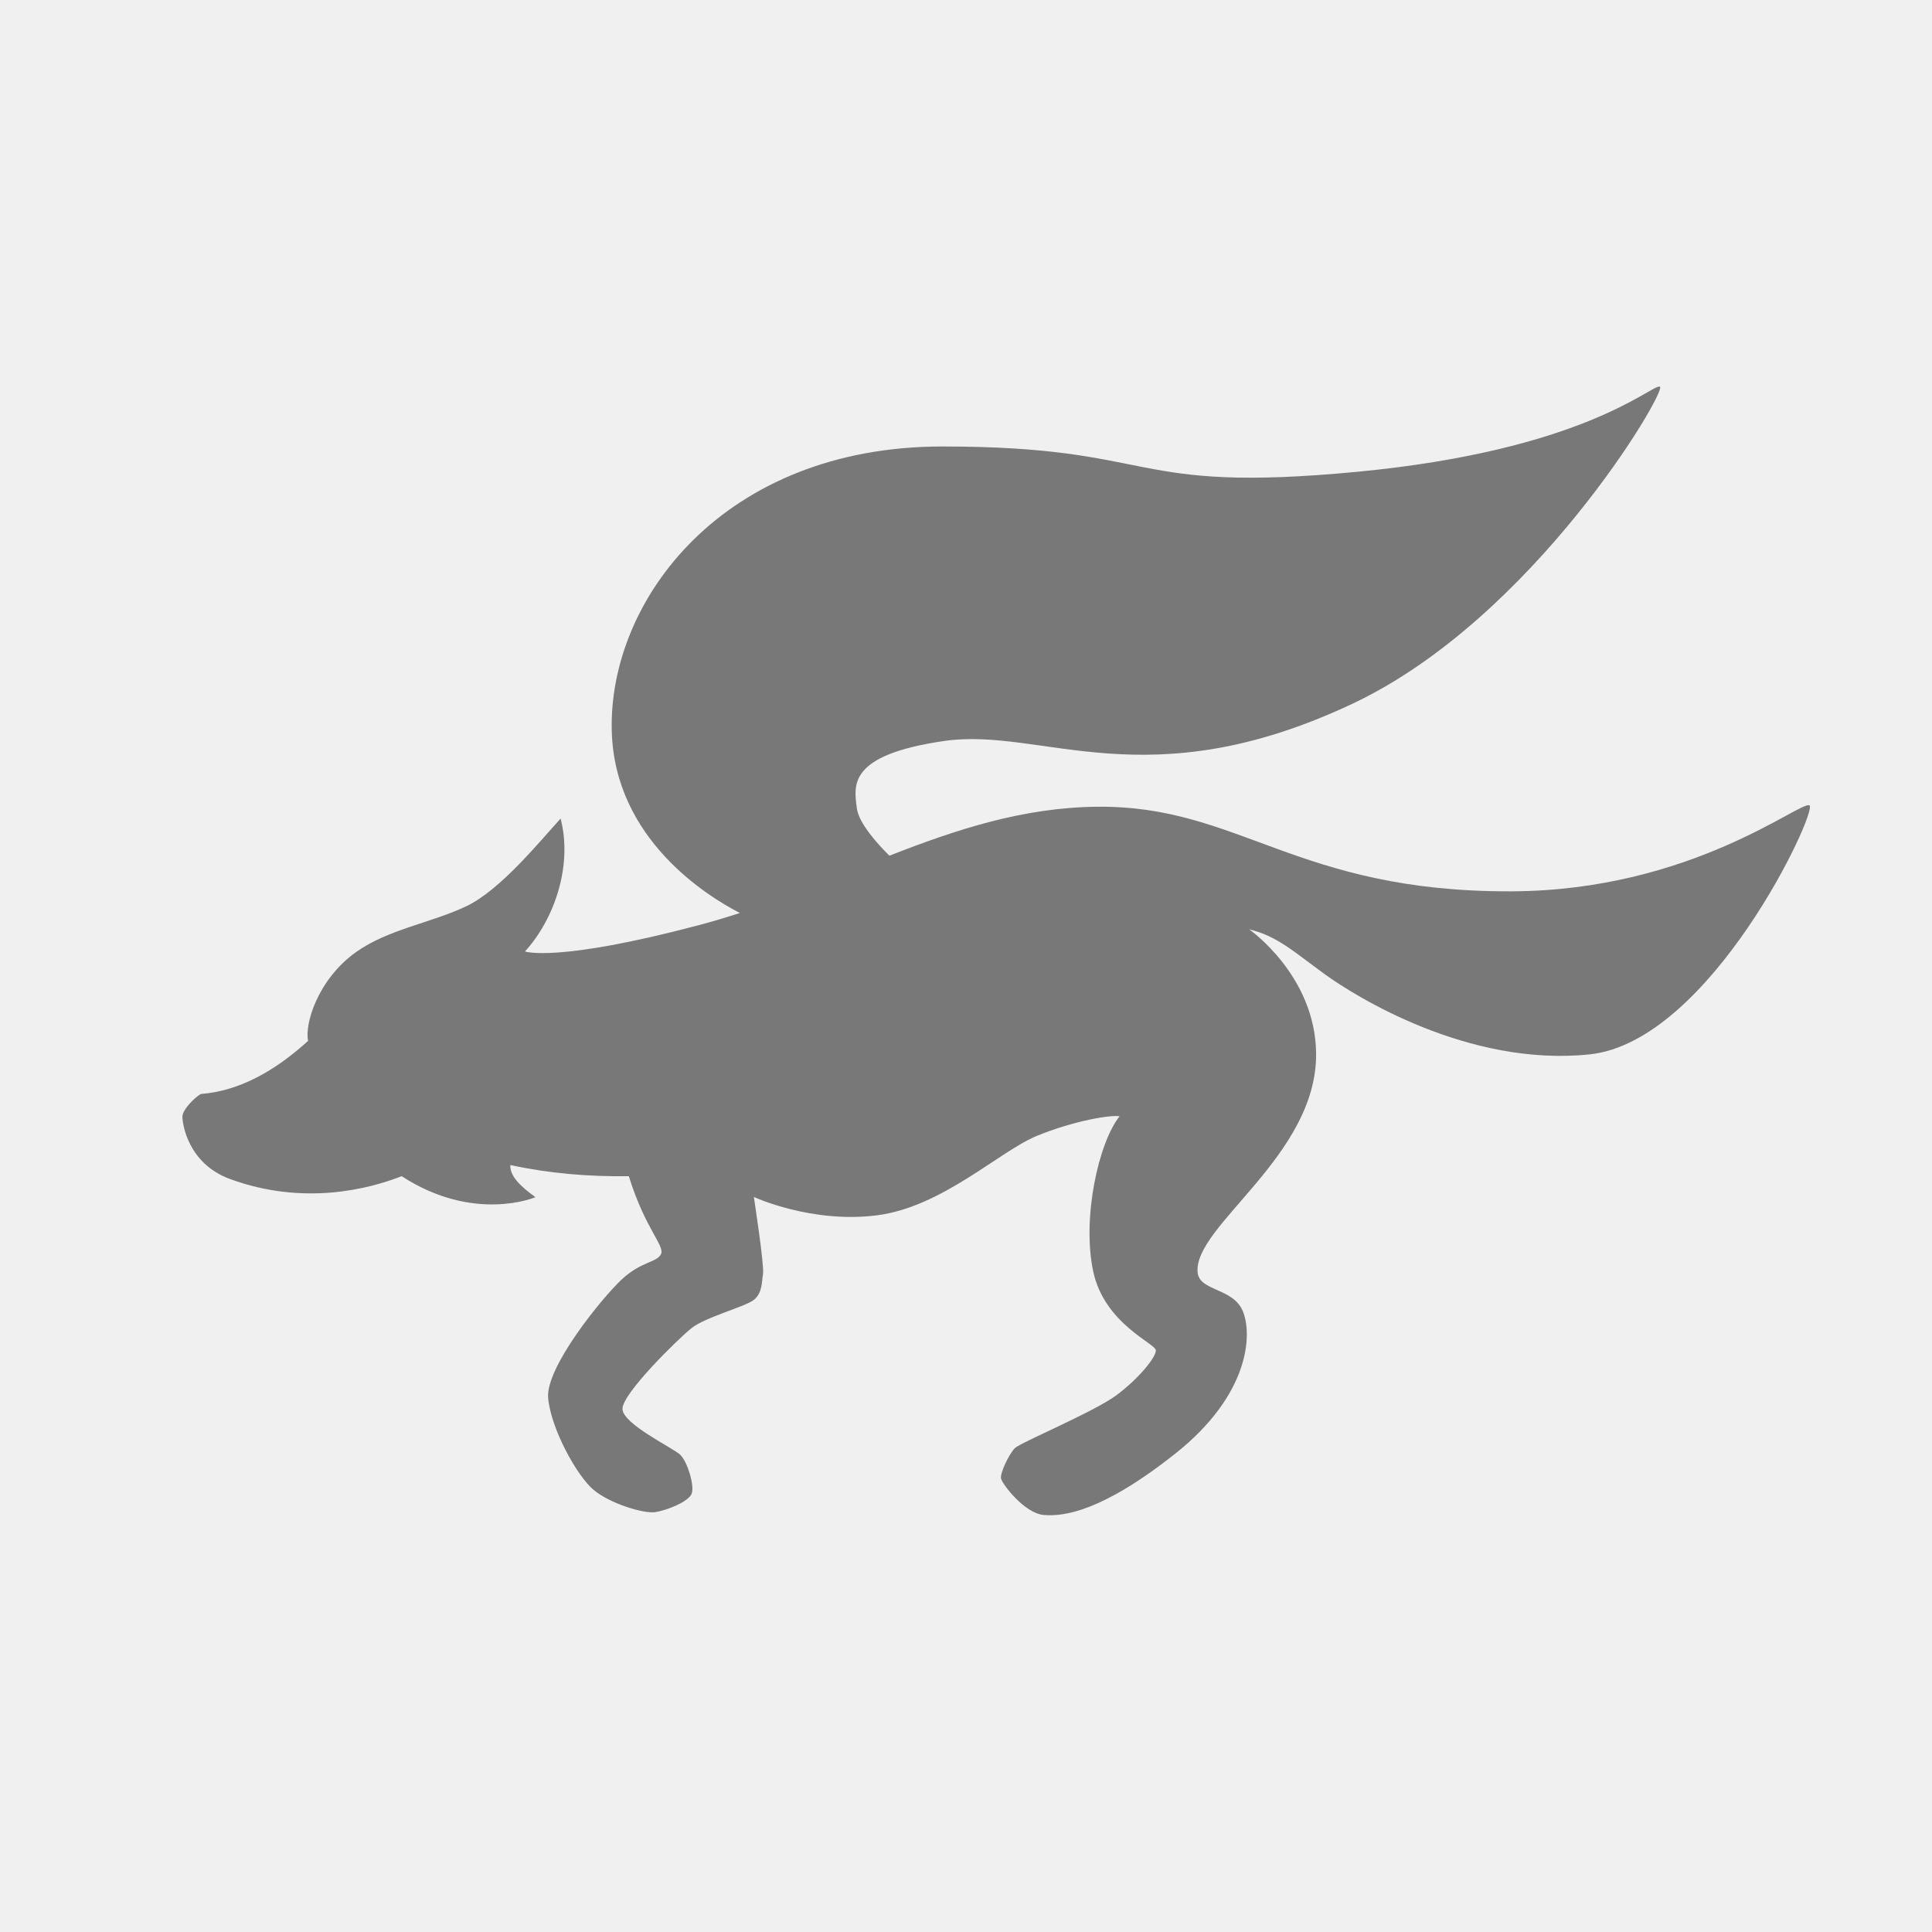
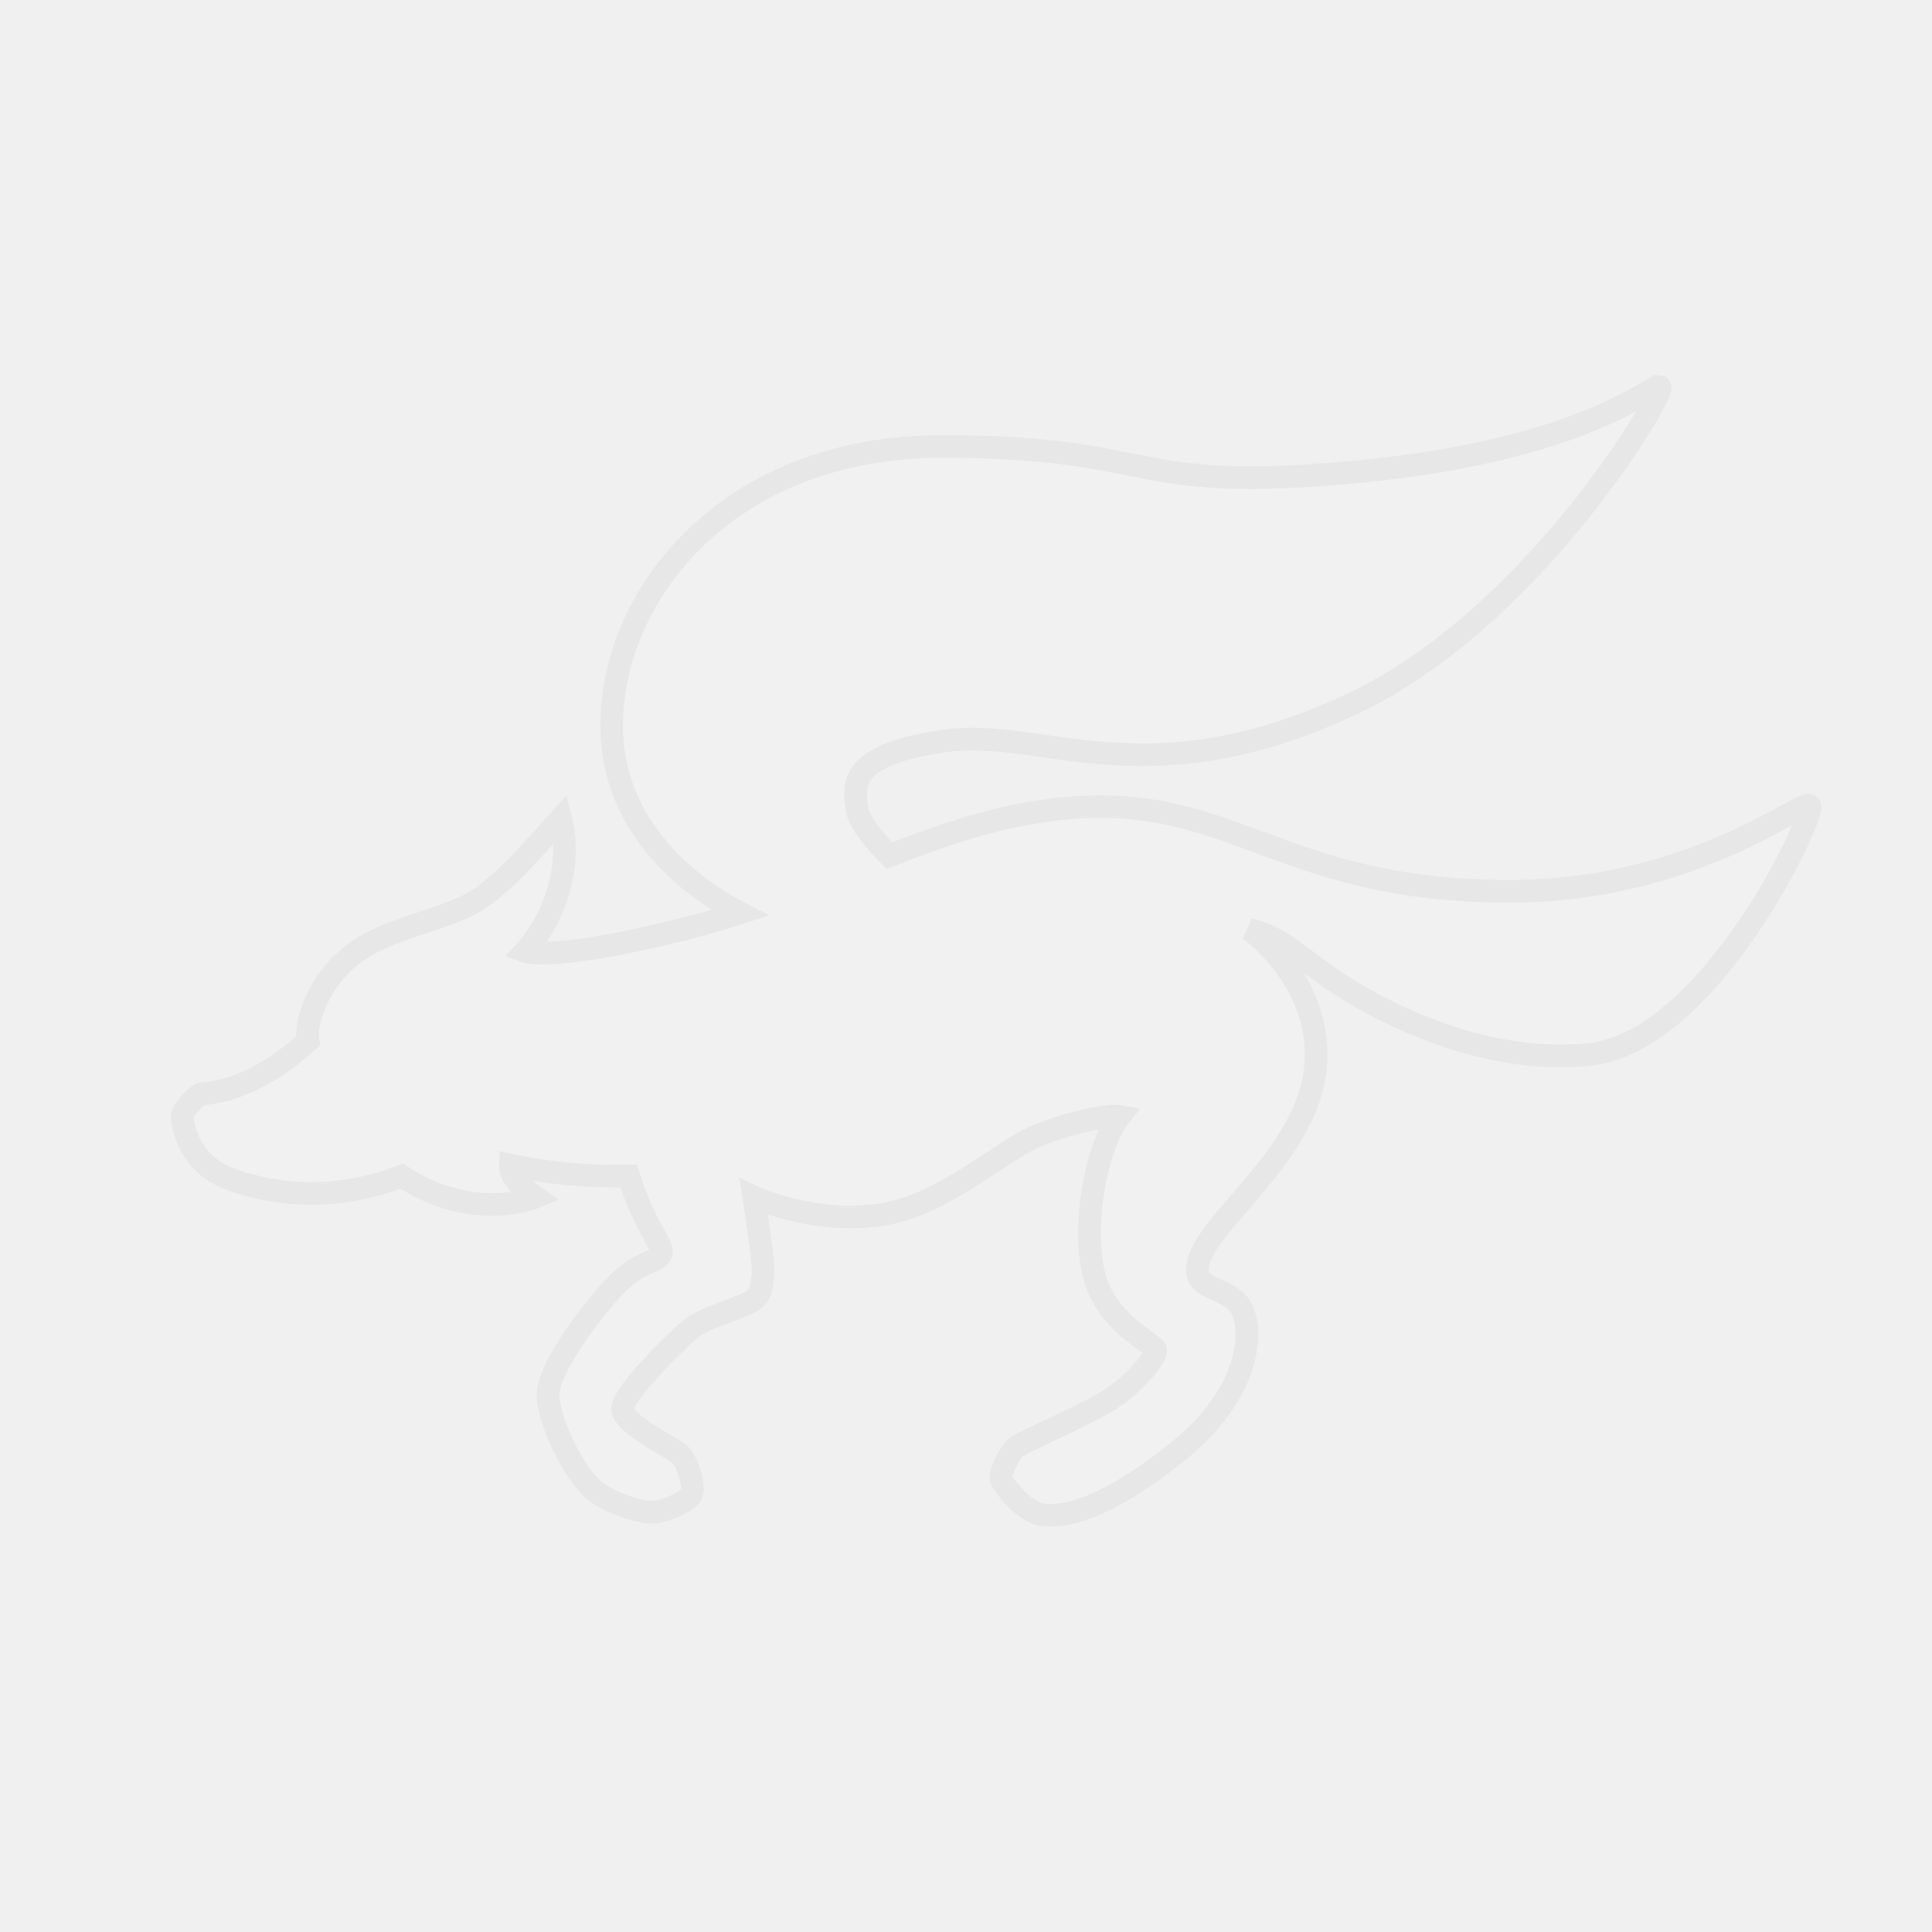
<svg xmlns="http://www.w3.org/2000/svg" id="svg2" version="1.1" height="256" width="256" viewBox="0 0 256 256">
-   <path id="mainsymbolpath" style="opacity:0.5;fill:#000000;fill-opacity:1;stroke:none" d="m 219.869,51.224 c -1.335,-0.036 -10.273,8.461 -40.09,11.297 -30.779,2.927 -25.887,-3.36 -54.892,-3.36 -29.005,0 -44.27,20.3 -43.826,37.686 0.366,14.34 12.671,21.913 16.974,24.129 -1.8,0.587 -3.609,1.128 -5.475,1.622 -18.841,4.987 -22.999,3.476 -22.999,3.476 3.9,-4.281 6.339,-11.365 4.722,-17.612 -2.75,3.016 -7.959,9.441 -12.427,11.587 -4.654,2.235 -10.408,3.062 -14.686,6.112 -5.056,3.605 -6.832,9.543 -6.344,11.76 -4.466,4.049 -9.166,6.653 -14.223,7.039 -0.843,0.488 -2.433,2.089 -2.433,3.013 0,0.924 0.716,6.203 6.315,8.255 9.774,3.584 18.437,1.309 22.739,-0.377 9.624,6.253 17.728,2.781 17.728,2.781 -1.91,-1.369 -3.415,-2.772 -3.331,-4.258 5.111,1.104 10.352,1.556 15.7,1.477 2.173,7.007 4.812,9.233 4.258,10.341 -0.554,1.108 -2.599,0.93 -5.185,3.331 -2.586,2.401 -10.131,11.665 -9.762,15.729 0.369,4.064 3.808,10.319 6.025,12.166 2.217,1.847 6.604,3.139 8.082,2.955 1.478,-0.185 4.555,-1.383 4.924,-2.491 0.369,-1.108 -0.583,-4.175 -1.506,-5.098 -0.924,-0.924 -7.676,-4.08 -7.676,-6.112 0,-2.032 7.306,-9.211 9.153,-10.689 1.847,-1.478 7.176,-2.842 8.284,-3.766 1.108,-0.924 1.003,-2.31 1.188,-3.418 0.185,-1.108 -1.217,-10.196 -1.217,-10.196 0,0 7.626,3.542 16.308,2.433 8.682,-1.108 16.245,-8.512 21.233,-10.544 4.987,-2.032 9.839,-2.794 10.92,-2.578 -2.811,3.531 -4.983,13.489 -3.505,20.508 1.478,7.019 8.313,9.591 8.313,10.515 0,0.924 -2.23,3.693 -5.185,5.909 -2.956,2.217 -12.76,6.3 -13.498,7.039 -0.739,0.739 -2.01,3.316 -1.825,4.055 0.185,0.739 3.12,4.624 5.706,4.808 2.586,0.185 7.59,-0.381 17.38,-8.14 9.79,-7.758 10.244,-15.717 8.951,-18.857 -1.293,-3.14 -5.765,-2.632 -5.996,-5.156 -0.566,-6.184 15.813,-15.408 15.7,-28.996 -0.086,-10.346 -8.864,-16.453 -8.864,-16.453 3.676,0.865 5.901,2.954 9.965,5.909 4.064,2.955 19.037,12.322 35.108,10.66 16.071,-1.662 30.278,-32.254 29.169,-32.993 -1.108,-0.739 -15.585,11.306 -39.539,11.384 -28.495,0.092 -35.992,-11.395 -54.834,-11.21 -9.834,0.096 -18.675,3.015 -27.547,6.489 -1.571,-1.562 -4.073,-4.309 -4.316,-6.315 -0.355,-2.927 -1.335,-7.03 11.616,-8.893 12.95,-1.863 26.786,7.948 54.11,-4.953 23.971,-11.318 41.585,-41.352 40.698,-41.973 -0.028,-0.019 -0.044,-0.028 -0.087,-0.029 z" />
+   <path id="mainsymbolpath" style="opacity:0.4;fill:#FFFFFF;fill-opacity:.10;stroke: black;stroke-opacity: 0.1;stroke-width: 3px;" d="m 219.869,51.224 c -1.335,-0.036 -10.273,8.461 -40.09,11.297 -30.779,2.927 -25.887,-3.36 -54.892,-3.36 -29.005,0 -44.27,20.3 -43.826,37.686 0.366,14.34 12.671,21.913 16.974,24.129 -1.8,0.587 -3.609,1.128 -5.475,1.622 -18.841,4.987 -22.999,3.476 -22.999,3.476 3.9,-4.281 6.339,-11.365 4.722,-17.612 -2.75,3.016 -7.959,9.441 -12.427,11.587 -4.654,2.235 -10.408,3.062 -14.686,6.112 -5.056,3.605 -6.832,9.543 -6.344,11.76 -4.466,4.049 -9.166,6.653 -14.223,7.039 -0.843,0.488 -2.433,2.089 -2.433,3.013 0,0.924 0.716,6.203 6.315,8.255 9.774,3.584 18.437,1.309 22.739,-0.377 9.624,6.253 17.728,2.781 17.728,2.781 -1.91,-1.369 -3.415,-2.772 -3.331,-4.258 5.111,1.104 10.352,1.556 15.7,1.477 2.173,7.007 4.812,9.233 4.258,10.341 -0.554,1.108 -2.599,0.93 -5.185,3.331 -2.586,2.401 -10.131,11.665 -9.762,15.729 0.369,4.064 3.808,10.319 6.025,12.166 2.217,1.847 6.604,3.139 8.082,2.955 1.478,-0.185 4.555,-1.383 4.924,-2.491 0.369,-1.108 -0.583,-4.175 -1.506,-5.098 -0.924,-0.924 -7.676,-4.08 -7.676,-6.112 0,-2.032 7.306,-9.211 9.153,-10.689 1.847,-1.478 7.176,-2.842 8.284,-3.766 1.108,-0.924 1.003,-2.31 1.188,-3.418 0.185,-1.108 -1.217,-10.196 -1.217,-10.196 0,0 7.626,3.542 16.308,2.433 8.682,-1.108 16.245,-8.512 21.233,-10.544 4.987,-2.032 9.839,-2.794 10.92,-2.578 -2.811,3.531 -4.983,13.489 -3.505,20.508 1.478,7.019 8.313,9.591 8.313,10.515 0,0.924 -2.23,3.693 -5.185,5.909 -2.956,2.217 -12.76,6.3 -13.498,7.039 -0.739,0.739 -2.01,3.316 -1.825,4.055 0.185,0.739 3.12,4.624 5.706,4.808 2.586,0.185 7.59,-0.381 17.38,-8.14 9.79,-7.758 10.244,-15.717 8.951,-18.857 -1.293,-3.14 -5.765,-2.632 -5.996,-5.156 -0.566,-6.184 15.813,-15.408 15.7,-28.996 -0.086,-10.346 -8.864,-16.453 -8.864,-16.453 3.676,0.865 5.901,2.954 9.965,5.909 4.064,2.955 19.037,12.322 35.108,10.66 16.071,-1.662 30.278,-32.254 29.169,-32.993 -1.108,-0.739 -15.585,11.306 -39.539,11.384 -28.495,0.092 -35.992,-11.395 -54.834,-11.21 -9.834,0.096 -18.675,3.015 -27.547,6.489 -1.571,-1.562 -4.073,-4.309 -4.316,-6.315 -0.355,-2.927 -1.335,-7.03 11.616,-8.893 12.95,-1.863 26.786,7.948 54.11,-4.953 23.971,-11.318 41.585,-41.352 40.698,-41.973 -0.028,-0.019 -0.044,-0.028 -0.087,-0.029 z" />
</svg>
